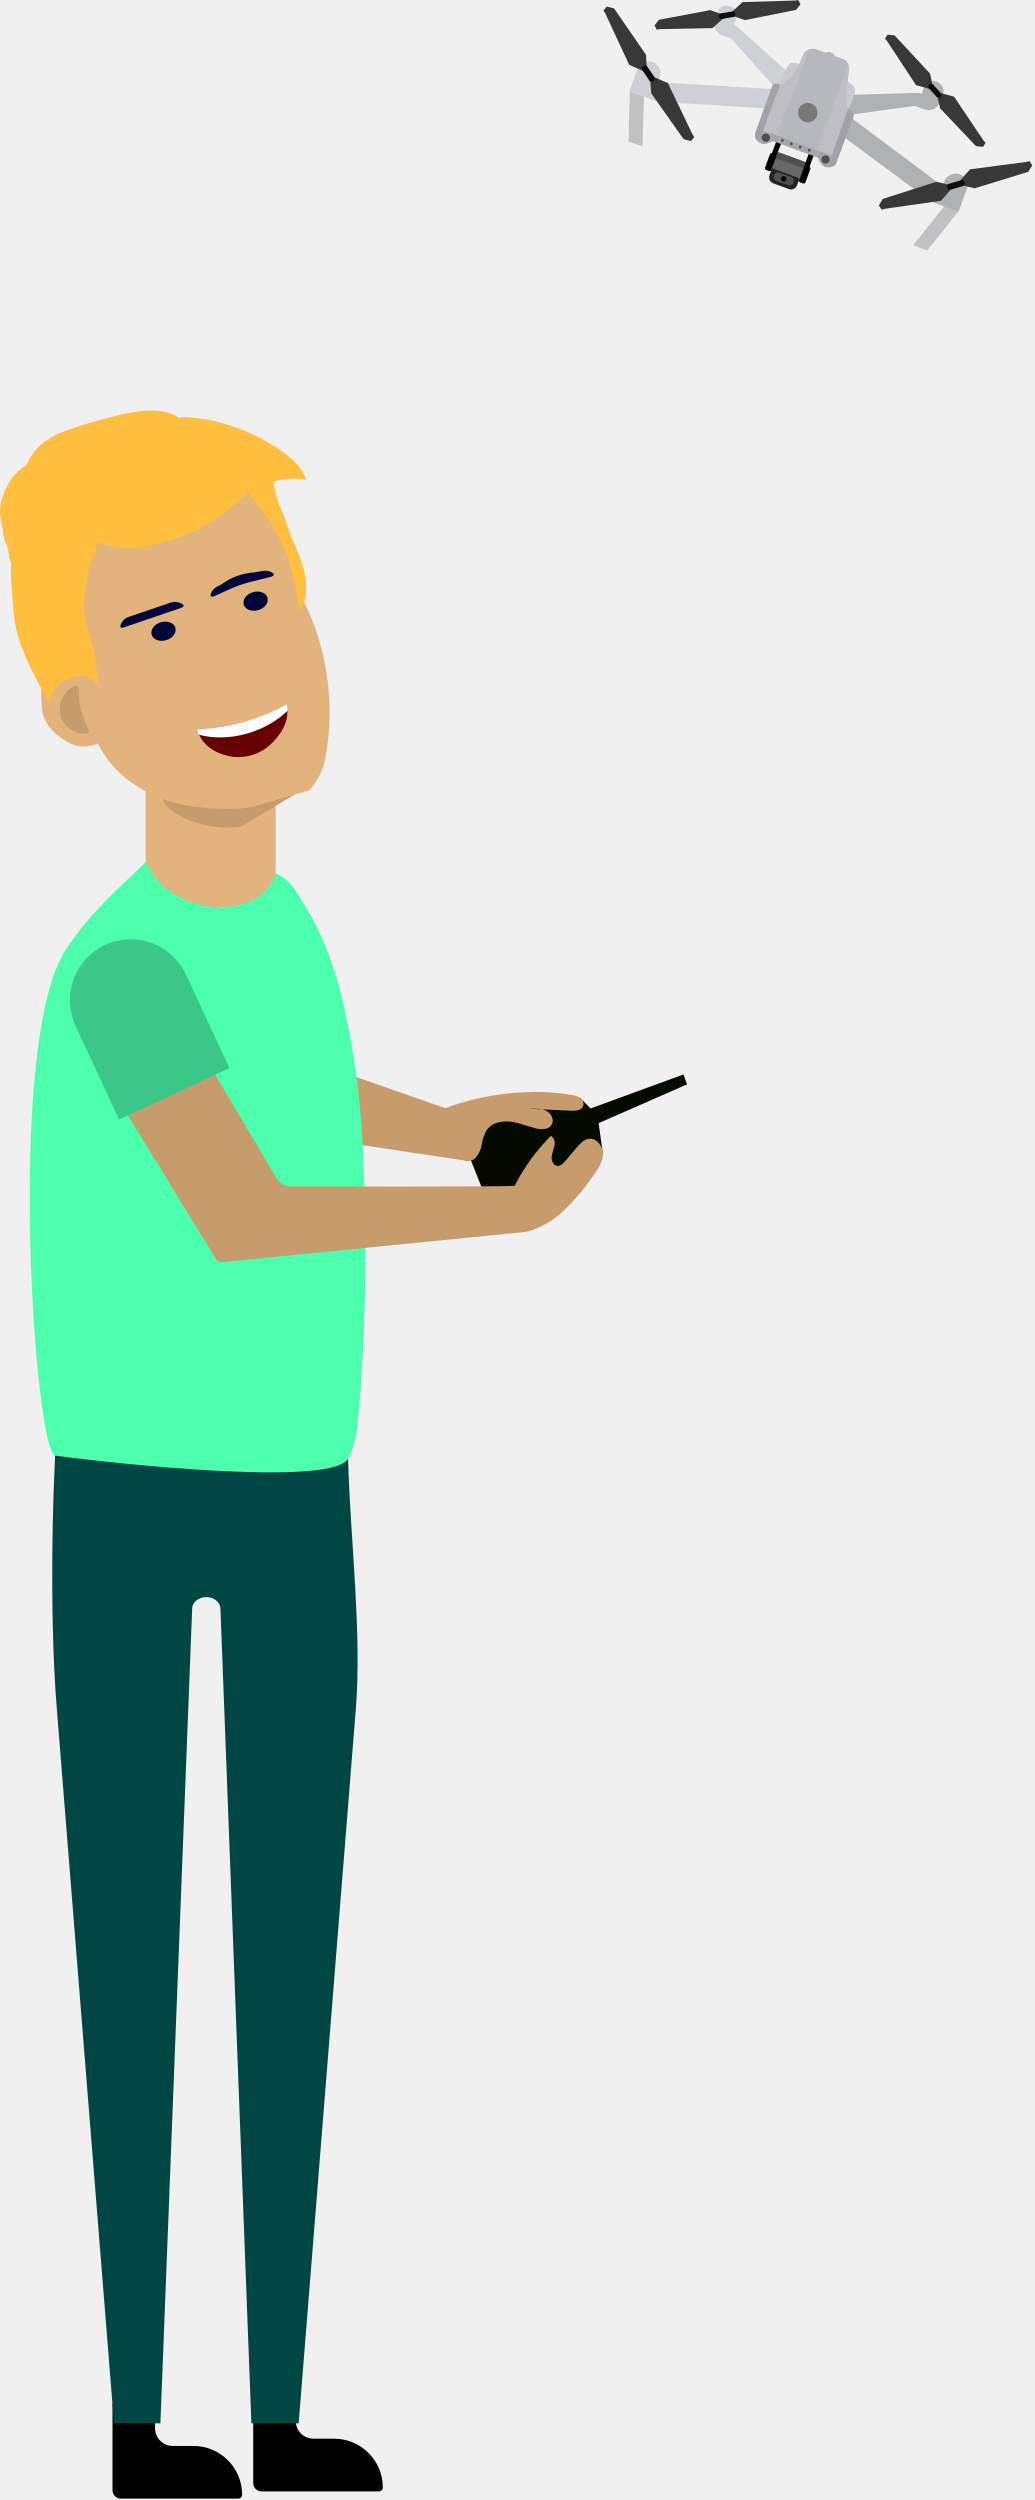
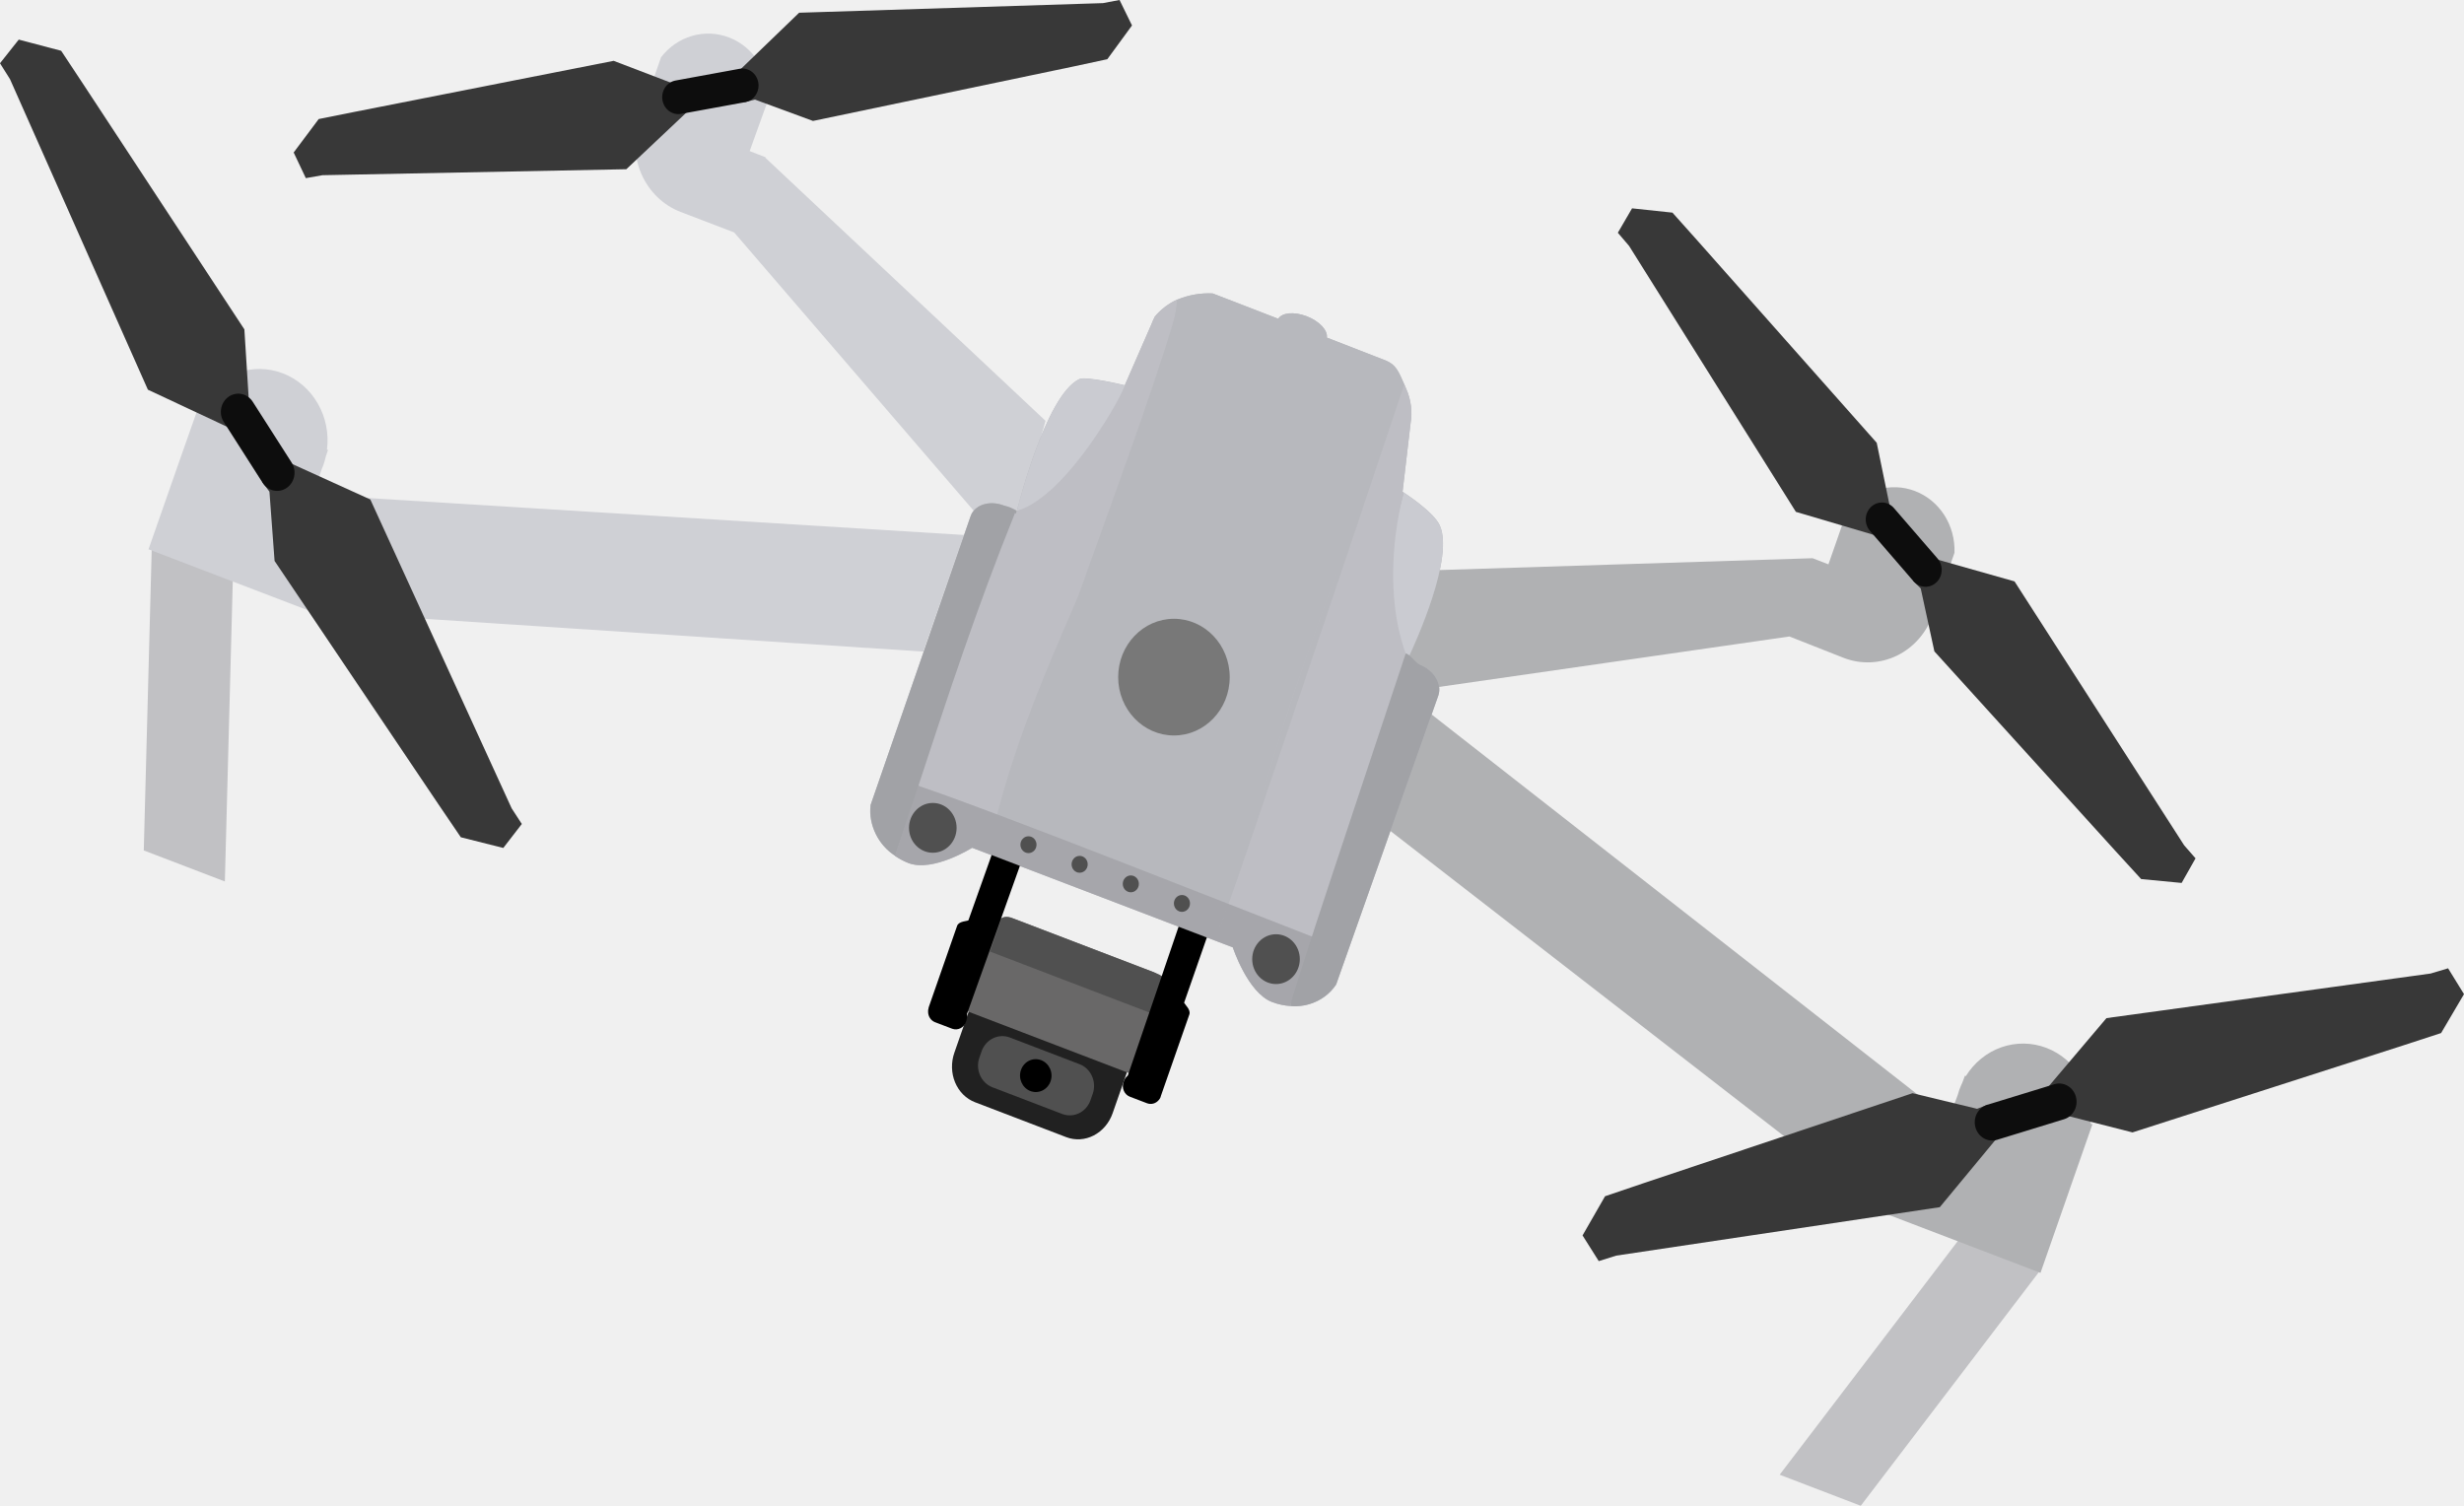
- <svg xmlns="http://www.w3.org/2000/svg" width="252" height="609" viewBox="0 0 252 609" fill="none">
-   <path d="M72.038 589.771V584.031C72.038 583.802 71.948 583.583 71.786 583.422C71.625 583.261 71.406 583.17 71.178 583.17H62.495C62.388 583.169 62.282 583.189 62.184 583.229C62.085 583.269 61.995 583.329 61.92 583.404C61.845 583.48 61.785 583.569 61.745 583.668C61.705 583.767 61.684 583.872 61.686 583.979V604.865C61.686 605.133 61.738 605.398 61.841 605.646C61.943 605.893 62.094 606.118 62.283 606.307C62.472 606.497 62.697 606.647 62.945 606.749C63.192 606.852 63.457 606.905 63.725 606.905H92.314C92.565 606.905 92.805 606.805 92.983 606.627C93.16 606.45 93.26 606.209 93.26 605.958C93.26 602.807 92.01 599.784 89.783 597.554C87.556 595.324 84.535 594.069 81.384 594.065H76.35C75.209 594.065 74.114 593.612 73.307 592.805C72.5 591.998 72.047 590.903 72.047 589.762" fill="black" />
-   <path d="M37.761 591.526V585.786C37.761 585.558 37.671 585.339 37.51 585.178C37.348 585.016 37.129 584.926 36.901 584.926H28.218C28.003 584.926 27.797 585.011 27.646 585.162C27.494 585.314 27.409 585.52 27.409 585.734V606.629C27.411 607.169 27.627 607.685 28.009 608.066C28.392 608.447 28.909 608.66 29.448 608.66H58.037C58.288 608.66 58.529 608.561 58.706 608.383C58.884 608.205 58.983 607.965 58.983 607.714C58.984 606.153 58.678 604.608 58.082 603.166C57.486 601.724 56.611 600.414 55.508 599.311C54.405 598.207 53.096 597.331 51.654 596.734C50.213 596.137 48.668 595.829 47.107 595.829H42.073C40.932 595.829 39.837 595.376 39.03 594.569C38.224 593.762 37.77 592.667 37.77 591.526" fill="black" />
-   <path d="M111.281 274.094L119.568 294.834L146.874 281.22L145.833 273.595L167.364 264.154L166.487 261.736L143.853 270.023L141.341 267.45L127.158 267.64L115.291 272.304L111.281 274.094Z" fill="#040A00" />
-   <path d="M84.68 352.019L84.844 357.028C85.412 375.1 88.14 398.094 86.694 416.149L72.753 590.33H61.238L53.7 391.838C53.639 390.289 52.107 389.05 50.257 389.05C48.407 389.05 46.815 390.289 46.815 391.838L39.07 590.33H27.77L13.82 416.003C12.392 398.051 12.504 375.091 13.313 357.114L13.545 351.95L84.68 352.019Z" fill="#004643" />
-   <path d="M141.341 267.45C140.698 267.054 139.974 266.807 139.224 266.727C129.482 265.006 117.787 266.418 108.467 269.946L84.973 261.736L84.749 278.431L112.907 282.657C113.323 282.861 113.792 282.93 114.25 282.855C114.821 282.778 115.355 282.528 115.781 282.14C116.631 281.188 117.179 280.005 117.356 278.741C117.539 277.486 117.972 276.28 118.63 275.195C119.878 273.474 122.244 272.984 124.336 273.233C126.427 273.483 128.406 274.335 130.446 274.851C131.823 275.195 133.561 275.247 134.335 274.06C135.11 272.872 134.335 271.245 133.079 270.617C132.773 270.456 132.45 270.332 132.115 270.247L129.026 270.109C130.057 270 131.098 270.046 132.115 270.247L139.172 270.574C140.282 270.626 141.685 270.497 142.063 269.455C142.174 269.088 142.163 268.695 142.033 268.334C141.903 267.973 141.66 267.663 141.341 267.45Z" fill="#C69C6D" />
-   <path d="M67.15 186.857H35.464V258.87H67.15V186.857Z" fill="#E3B37D" />
-   <path d="M58.648 201.392C49.44 202.657 40.576 197.907 39.715 194.981C38.855 192.055 46.324 193.527 55.575 190.816C64.827 188.105 72.314 189.792 73.166 192.718" fill="#C69C6D" />
-   <path d="M75.395 192.511C77.475 190.174 78.851 187.294 79.362 184.207C81.183 173.811 80.312 163.121 76.832 153.157C76.183 151.299 75.439 149.475 74.603 147.692C74.371 147.176 74.13 146.617 73.846 146.083C73.697 146.504 73.516 146.913 73.303 147.305C73.192 147.512 73.071 147.718 72.942 147.916V147.873C72.89 147.52 72.83 147.185 72.778 146.832C72.218 142.709 71.275 138.647 69.964 134.698C68.991 131.879 67.685 129.187 66.075 126.677C65.274 125.429 64.414 124.225 63.493 123.028C62.761 122.056 61.97 121.118 61.29 120.111C61.182 119.932 61.064 119.76 60.937 119.595L60.558 119.018L60.033 119.474C56.393 122.615 52.606 125.903 48.243 127.977C45.254 129.392 42.14 130.527 38.941 131.367C36.153 132.14 33.279 132.556 30.386 132.607C28.382 132.484 26.41 132.046 24.543 131.307C24.328 131.238 23.958 131.126 23.743 131.04C23.635 131.195 23.554 131.367 23.502 131.548C23.201 132.951 23.614 133.269 23.02 134.276C21.505 136.902 20.454 139.77 19.913 142.753C18.777 148.493 19.913 151.909 21.497 157.486C21.901 158.932 23.029 164.112 23.51 165.532C23.097 165.352 21.72 163.906 21.264 163.811C19.901 163.563 18.495 163.697 17.202 164.198C16.815 164.345 16.428 164.5 16.049 164.672C15.446 164.974 14.885 165.353 14.38 165.799C13.932 166.221 13.519 166.66 13.072 167.116C12.461 167.753 12.366 169.284 11.832 169.999C11.29 169.138 10.593 167.864 9.999 166.728C9.999 168.682 10.06 170.721 10.24 172.83C10.277 173.229 10.341 173.626 10.43 174.018C11.29 176.969 13.579 179.104 16.135 180.549C17.088 181.125 18.125 181.548 19.208 181.806C20.224 181.958 21.26 181.903 22.254 181.642C22.806 181.527 23.341 181.342 23.846 181.091C23.93 181.291 24.025 181.487 24.13 181.677C25.965 185.156 28.584 188.162 31.781 190.455C35.688 193.272 40.164 195.202 44.896 196.109C50.126 197.073 55.466 197.287 60.756 196.745" fill="#E3B37D" />
-   <path d="M73.321 148.278C73.922 147.173 74.319 145.969 74.491 144.724C74.733 142.096 74.377 139.448 73.45 136.978C72.383 133.743 70.748 130.593 69.749 127.306C69.271 125.835 68.697 124.397 68.028 123.003C67.377 121.158 66.902 119.257 66.608 117.323L67.288 117.159C69.665 116.509 72.161 116.424 74.577 116.91C73.768 114.053 71.436 111.944 69.087 110.24C64.366 106.827 59.047 104.329 53.407 102.874C50.784 102.127 48.078 101.713 45.352 101.643C45.083 101.622 44.812 101.622 44.543 101.643C44.211 101.655 43.88 101.692 43.553 101.755C43.279 101.56 42.991 101.385 42.693 101.23C40.223 99.939 37.211 99.844 34.448 100.137C32.583 100.365 30.733 100.701 28.906 101.144C26.651 101.66 24.405 102.246 22.185 102.908C19.819 103.614 17.461 104.354 15.154 105.275C13.169 106.012 11.337 107.109 9.75 108.511C8.576 109.618 7.606 110.923 6.884 112.366C6.772 112.59 6.669 112.813 6.574 113.046C6.503 113.176 6.399 113.286 6.273 113.364C6.01 113.52 5.757 113.693 5.516 113.881C4.75 114.483 4.042 115.154 3.399 115.886C2.167 117.39 1.24 119.121 0.671 120.98C-0.081 122.93 -0.204 125.067 0.318 127.09C0.8 129.018 0.645 131.015 1.626 132.719C1.871 133.467 2.061 134.232 2.194 135.008C2.134 136.583 2.728 136.195 2.667 137.762C2.547 140.825 3.055 145.507 3.261 148.536C3.491 151.648 4.166 154.712 5.266 157.632C6.413 160.585 7.753 163.46 9.277 166.238C9.939 167.494 11.075 169.723 11.858 170.963C12.392 170.248 12.486 168.725 13.106 168.071C13.528 167.632 13.967 167.21 14.405 166.763C14.912 166.314 15.476 165.934 16.084 165.636C16.454 165.472 16.841 165.309 17.228 165.171C18.521 164.671 19.925 164.534 21.29 164.775C21.746 164.87 23.665 166.711 24.07 166.918C23.596 165.481 23.321 159.904 22.925 158.45C21.368 152.89 19.75 149.164 20.894 143.433C21.48 140.464 21.488 137.813 23.046 135.231C23.648 134.225 23.226 133.915 23.536 132.512C23.584 132.327 23.666 132.152 23.777 131.996C23.992 132.09 24.354 132.202 24.569 132.271C26.442 132.999 28.416 133.434 30.421 133.562C33.314 133.517 36.19 133.098 38.975 132.314C42.175 131.481 45.29 130.348 48.278 128.932C52.632 126.867 56.419 123.579 60.076 120.438L60.584 119.982L60.98 120.541C61.092 120.722 61.204 120.894 61.324 121.066C62.004 122.082 62.796 123.02 63.527 123.992C64.388 125.171 65.248 126.385 66.109 127.633C67.711 130.15 69.016 132.844 69.999 135.662C71.301 139.611 72.245 143.669 72.822 147.787C72.822 148.131 72.916 148.484 72.976 148.837C73.106 148.639 73.226 148.424 73.338 148.218" fill="#FFBE3E" />
-   <path d="M42.718 152.916C43.071 154.121 42.065 155.498 40.472 155.954C38.88 156.41 37.288 155.825 36.935 154.612C36.583 153.398 37.59 152.03 39.19 151.582C40.791 151.135 42.366 151.712 42.718 152.916Z" fill="#000738" />
-   <path d="M65.154 145.593C65.507 146.797 64.5 148.174 62.908 148.63C61.316 149.087 59.724 148.493 59.371 147.288C59.018 146.083 60.025 144.706 61.625 144.25C63.226 143.794 64.801 144.388 65.154 145.593Z" fill="#000738" />
-   <path d="M44.233 148.037L30.094 152.864C29.629 153.019 29.233 152.864 29.311 152.512L29.466 152.004C29.65 151.57 29.931 151.183 30.287 150.875C30.644 150.566 31.066 150.343 31.522 150.222L41.35 146.866C41.796 146.683 42.277 146.6 42.759 146.622C43.24 146.644 43.711 146.772 44.139 146.995L44.595 147.297C44.887 147.486 44.689 147.882 44.233 148.037Z" fill="#000738" />
-   <path d="M66.186 140.472L61.445 141.643C59.526 142.107 57.656 142.753 55.859 143.57L52.064 145.292C51.6 145.446 51.204 145.292 51.281 144.939L51.436 144.422C51.616 144.028 51.872 143.672 52.189 143.377C52.507 143.082 52.88 142.852 53.286 142.701C53.668 142.521 54.031 142.305 54.371 142.056C56.309 140.711 58.544 139.855 60.885 139.56L61.686 139.465C61.901 139.465 62.124 139.405 62.34 139.362L63.828 139.113C64.595 138.905 65.411 139.001 66.109 139.379L66.565 139.681C66.858 139.879 66.66 140.274 66.204 140.429" fill="#000738" />
-   <path d="M19.724 172.89C20.178 174.574 20.798 176.208 21.574 177.77C21.622 177.87 21.645 177.98 21.64 178.091C21.636 178.202 21.604 178.311 21.548 178.407C21.492 178.502 21.413 178.583 21.319 178.642C21.224 178.7 21.117 178.735 21.006 178.742C19.577 178.823 18.165 178.398 17.018 177.541C15.871 176.684 15.063 175.451 14.736 174.057C14.409 172.663 14.585 171.199 15.231 169.921C15.877 168.644 16.953 167.635 18.27 167.073C18.373 167.029 18.487 167.013 18.599 167.024C18.711 167.036 18.818 167.076 18.911 167.141C19.004 167.205 19.079 167.292 19.129 167.392C19.179 167.493 19.203 167.605 19.199 167.718C19.151 169.455 19.328 171.19 19.724 172.882" fill="#C69C6D" />
-   <path d="M35.472 210.007C30.903 214.705 22.323 221.573 15.903 231.521C1.402 253.896 8.399 353.25 13.424 354.584C14.285 354.816 79.543 363.077 84.749 355.444C85.739 354.007 86.78 349.885 86.952 348.336C90.171 318.104 89.181 279.67 86.952 263.087C83.51 237.907 79.112 227.735 71.858 216.728C70.743 214.974 69.123 213.6 67.21 212.786C67.21 212.786 67.116 212.7 67.107 212.735C63.975 224.585 41.083 223.595 35.567 209.955C35.558 209.955 35.507 209.998 35.472 210.007Z" fill="#4BFFAD" />
-   <path d="M143.406 277.416C142.21 277.588 141.315 278.569 140.532 279.498C139.594 280.6 138.656 281.693 137.726 282.794C137.193 283.414 136.53 284.094 135.721 284.008C134.912 283.922 134.284 282.803 134.353 281.865C134.537 280.946 134.773 280.038 135.058 279.146C135.191 278.697 135.18 278.218 135.026 277.776C134.871 277.334 134.581 276.952 134.198 276.684C130.647 280.249 127.674 284.346 125.386 288.827C125.515 289.18 70.834 289.016 70.834 289.016C70.126 289.005 69.434 288.812 68.822 288.456C68.21 288.101 67.7 287.594 67.34 286.985L50.257 258.147L30.042 269.86L52.607 306.718C52.756 306.966 52.973 307.166 53.232 307.296C53.491 307.425 53.782 307.479 54.069 307.45L127.391 300.161C127.391 300.204 128.922 299.903 128.922 299.903C131.826 298.989 134.5 297.463 136.762 295.428C139.651 292.742 142.232 289.743 144.456 286.486C145.618 284.903 146.805 283.182 146.874 281.22C146.943 279.257 145.342 277.123 143.406 277.416Z" fill="#C69C6D" />
-   <path d="M25.595 230.197C29.16 228.539 33.239 228.365 36.933 229.714C40.627 231.063 43.634 233.824 45.292 237.39L55.899 260.199L29.009 272.704L18.402 249.895C16.744 246.329 16.57 242.25 17.919 238.556C19.268 234.862 22.029 231.855 25.595 230.197Z" fill="#3AC787" />
-   <path d="M129.052 270.075L132.141 270.213C131.124 270.012 130.082 269.966 129.052 270.075Z" fill="#C69C6D" />
-   <path d="M69.956 174.321C70.032 173.393 70.014 172.46 69.901 171.535C63.203 175.311 55.693 177.419 48.008 177.681C48.194 178.315 48.439 178.931 48.738 179.52C56.029 181.467 64.591 179.55 69.956 174.321Z" fill="white" />
-   <path d="M48.483 178.984C49.976 182.075 52.818 183.553 55.805 184.199C57.769 184.589 59.8 184.463 61.7 183.833C63.6 183.204 65.305 182.092 66.647 180.607C68.706 178.33 70.016 176.226 70.063 173.13C64.667 178.381 55.748 180.935 48.483 178.984Z" fill="#670002" />
-   <path d="M188.127 40.823L194.837 43.276L194.171 45.097C194.027 45.492 193.739 45.816 193.37 45.998C193.002 46.18 192.583 46.204 192.207 46.067L188.337 44.652C187.96 44.514 187.656 44.226 187.492 43.849C187.328 43.473 187.317 43.039 187.461 42.645L188.127 40.823Z" fill="#212121" />
-   <path d="M192.769 43.11L189.816 42.031C189.33 41.853 188.793 42.103 188.615 42.589L188.521 42.846C188.343 43.332 188.593 43.87 189.079 44.048L192.032 45.127C192.518 45.305 193.055 45.055 193.233 44.569L193.327 44.312C193.505 43.826 193.255 43.288 192.769 43.11Z" fill="#505050" />
-   <path d="M191.54 43.802C191.666 43.457 191.487 43.075 191.141 42.948C190.795 42.822 190.412 42.999 190.286 43.344C190.16 43.689 190.338 44.071 190.685 44.198C191.031 44.324 191.414 44.147 191.54 43.802Z" fill="black" />
-   <path d="M189.87 37.172L195.901 39.377C196.025 39.422 196.126 39.515 196.182 39.635C196.238 39.755 196.244 39.892 196.198 40.016L194.926 43.495L187.95 40.944L189.218 37.475C189.24 37.411 189.274 37.353 189.319 37.303C189.364 37.253 189.419 37.213 189.479 37.184C189.54 37.156 189.606 37.141 189.673 37.138C189.74 37.136 189.807 37.148 189.87 37.172Z" fill="#696868" />
-   <path d="M189.996 37.225L196.028 39.43C196.152 39.475 196.264 39.538 196.34 39.603C196.415 39.668 196.448 39.732 196.431 39.779L195.949 41.098L188.972 38.548L189.453 37.232C189.46 37.208 189.481 37.188 189.512 37.174C189.544 37.161 189.586 37.154 189.637 37.153C189.688 37.152 189.746 37.158 189.808 37.171C189.869 37.183 189.934 37.202 189.996 37.225V37.225Z" fill="#505050" />
-   <path d="M222.451 59.742L225.888 61L233.503 51.454L230.066 50.196L222.451 59.742Z" fill="#C1C1C4" />
-   <path d="M156.533 35.709L153.096 34.451L153.432 22.245L156.869 23.503L156.533 35.709Z" fill="#C1C1C4" />
-   <path d="M189.783 22.36L191.325 17.046L179.456 6.397V6.37L178.783 6.121L179.588 3.986C179.6 3.45 179.445 2.924 179.143 2.481C178.841 2.038 178.408 1.701 177.905 1.517C177.401 1.333 176.853 1.311 176.337 1.455C175.82 1.599 175.362 1.901 175.027 2.319V2.319L174.244 4.462L174.107 4.815C173.839 5.546 173.872 6.354 174.199 7.061C174.526 7.768 175.12 8.316 175.851 8.584L178.125 9.416L189.783 22.36Z" fill="#CFD0D5" />
-   <path d="M229.861 22.387C229.882 21.848 229.732 21.315 229.431 20.867C229.13 20.419 228.695 20.078 228.188 19.892C227.681 19.707 227.128 19.687 226.609 19.836C226.09 19.985 225.632 20.295 225.3 20.72V20.72L224.518 22.863L223.846 22.614L207.903 23.097L205.661 28.151L222.864 25.785L225.173 26.654C225.904 26.922 226.712 26.889 227.418 26.562C228.125 26.235 228.673 25.641 228.942 24.91V24.91L229.074 24.549L229.856 22.407L229.861 22.387Z" fill="#B0B1B3" />
-   <path d="M187.873 21.672L161.069 20.085L160.354 19.836L160.631 19.026C160.661 18.964 160.688 18.897 160.713 18.83C160.751 18.724 160.782 18.617 160.808 18.508L160.905 18.229L160.862 18.214C160.948 17.563 160.81 16.901 160.469 16.339C160.128 15.777 159.606 15.348 158.989 15.123C158.372 14.897 157.696 14.889 157.073 15.099C156.451 15.309 155.918 15.725 155.564 16.279L155.499 16.254L154.603 18.683L154.453 19.094L153.297 22.252L160.175 24.766L186.144 26.397L187.873 21.672Z" fill="#CFD0D5" />
-   <path d="M235.636 45.529C235.718 44.879 235.577 44.221 235.237 43.662C234.896 43.103 234.376 42.677 233.762 42.452C233.147 42.227 232.474 42.217 231.854 42.425C231.233 42.632 230.701 43.044 230.345 43.593L230.305 43.578L230.198 43.852C230.147 43.953 230.102 44.056 230.063 44.161C230.038 44.228 230.018 44.295 229.998 44.363L229.69 45.16L229.112 44.948L207.604 28.876L205.875 33.609L226.668 49.013L226.645 49.058L233.508 51.564L234.664 48.406L234.814 47.995L235.71 45.543L235.636 45.529Z" fill="#B0B1B3" />
-   <path d="M207.188 26.923C207.004 26.856 206.808 26.826 206.613 26.836C206.613 26.836 208.722 22.75 208.042 21.288C207.778 20.718 206.463 19.921 206.463 19.921L206.802 17.156C206.888 16.674 206.821 16.177 206.61 15.736L206.565 15.634C206.549 15.63 206.533 15.625 206.518 15.619C204.525 21.318 202.062 26.744 200.42 32.558C199.941 34.357 199.33 36.118 198.592 37.826C199.33 36.118 199.941 34.357 200.42 32.558C202.062 26.734 204.533 21.308 206.518 15.619C206.533 15.625 206.549 15.63 206.565 15.634C206.286 15.008 206.174 14.772 205.756 14.602L203.252 13.676C203.3 13.382 202.936 13.008 202.398 12.811C201.86 12.614 201.349 12.664 201.192 12.914L198.415 11.887C197.904 11.863 197.395 11.948 196.92 12.136H196.9C196.893 12.465 196.835 12.791 196.728 13.103C194.444 20.152 191.27 26.975 189.504 34.212C191.275 26.975 194.449 20.152 196.728 13.103C196.835 12.791 196.893 12.465 196.9 12.136C196.541 12.294 196.221 12.527 195.961 12.821C195.902 12.933 195.849 13.048 195.802 13.165L194.686 15.606C194.686 15.606 193.044 15.225 192.755 15.357C191.29 16.037 190.082 20.805 190.082 20.805C189.932 20.657 189.751 20.545 189.552 20.476C188.946 20.255 188.306 20.454 188.147 20.92L183.912 32.605C183.787 33.397 184.233 34.229 185.028 34.717C186.682 30.555 190.135 21.311 190.12 20.817C190.135 21.316 186.682 30.555 185.028 34.717C185.186 34.816 185.352 34.9 185.526 34.967C186.565 35.345 188.221 34.346 188.221 34.346L199.267 38.379C199.267 38.379 199.892 40.213 200.928 40.591C202.004 40.985 203.135 40.666 203.648 39.884L207.98 28.176C208.147 27.703 207.793 27.152 207.188 26.923Z" fill="#B7B8BD" />
-   <path d="M190.112 20.696C189.939 20.591 189.75 20.516 189.552 20.476C188.946 20.255 188.306 20.454 188.147 20.92L183.912 32.605C183.87 33.013 183.947 33.425 184.132 33.791C184.317 34.158 184.602 34.464 184.956 34.673C186.58 30.039 188.51 25.558 190.112 20.696Z" fill="#A1A2A6" />
-   <path d="M194.701 15.574L194.683 15.614C194.683 15.614 193.042 15.232 192.753 15.364C191.427 15.98 190.311 19.95 190.112 20.693C192.474 20.352 194.728 15.753 194.701 15.574Z" fill="#CACBD1" />
-   <path d="M208.042 21.288C207.808 20.79 206.747 20.098 206.511 19.951C205.95 22.033 205.265 24.826 206.685 26.696C207.046 25.964 208.645 22.589 208.042 21.288Z" fill="#CACBD1" />
-   <path d="M196.726 13.11C196.832 12.799 196.89 12.473 196.898 12.144C196.539 12.301 196.218 12.535 195.959 12.829C195.899 12.941 195.846 13.055 195.799 13.173L194.701 15.574C194.728 15.753 192.297 20.088 190.112 20.695C190.092 20.773 190.08 20.815 190.08 20.815C190.066 20.8 190.051 20.787 190.035 20.775C188.413 24.614 187.188 28.198 185.935 31.835C187.225 32.251 188.493 32.722 189.753 33.213C191.562 26.348 194.549 19.834 196.726 13.11Z" fill="#BEBEC4" />
-   <path d="M200.42 32.568C202.062 26.744 204.533 21.318 206.518 15.629C206.533 15.635 206.549 15.64 206.565 15.644C206.286 15.018 206.174 14.782 205.756 14.612L203.252 13.676C203.3 13.382 202.936 13.008 202.398 12.811C201.86 12.614 201.349 12.664 201.192 12.914L198.415 11.887C197.904 11.863 197.395 11.948 196.92 12.136H196.9C196.893 12.465 196.835 12.791 196.728 13.103C195.381 20.152 191.054 26.218 189.255 33.083C191.647 34.012 194.521 35.133 196.95 35.958C197.662 36.19 198.371 36.429 199.075 36.673C199.609 35.334 200.059 33.963 200.42 32.568V32.568Z" fill="#B7B8BD" />
-   <path d="M206.695 26.835H206.613C206.613 26.835 206.64 26.786 206.685 26.696C205.821 24.661 205.95 22.033 206.511 19.95L206.463 19.92L206.802 17.155C206.888 16.674 206.821 16.177 206.61 15.736L206.565 15.633C206.549 15.63 206.533 15.625 206.518 15.618C204.525 21.318 199.6 35.315 199.062 36.68C200.452 37.158 201.835 37.659 203.217 38.175C204.919 34.438 205.165 30.542 206.695 26.835Z" fill="#BEBEC4" />
-   <path d="M203.217 38.165C202.572 37.916 201.025 37.348 199.087 36.62C198.925 37.034 198.759 37.44 198.589 37.836C198.756 37.44 198.923 37.034 199.087 36.62C196.285 35.569 192.665 34.217 189.766 33.17C189.674 33.519 189.584 33.868 189.497 34.219C189.584 33.868 189.674 33.519 189.766 33.17C188.197 32.602 186.839 32.127 185.935 31.835C185.603 32.777 185.27 33.723 184.938 34.672C185.118 34.79 185.31 34.887 185.511 34.961C186.55 35.34 188.207 34.341 188.207 34.341L199.267 38.379C199.267 38.379 199.892 40.212 200.928 40.591C201.18 40.683 201.443 40.738 201.71 40.753C201.643 40.639 201.982 40.464 202.027 40.344C202.477 39.649 202.875 38.92 203.217 38.165V38.165Z" fill="#A6A6AB" />
-   <path d="M207.188 26.923C207.021 26.863 206.755 26.475 206.595 26.475C204.759 31.776 201.64 40.639 201.708 40.753C202.079 40.79 202.453 40.73 202.793 40.577C203.133 40.424 203.427 40.185 203.646 39.884L207.978 28.176C208.147 27.703 207.793 27.152 207.188 26.923Z" fill="#A1A2A6" />
-   <path d="M187.997 41.221C188.006 41.173 188.006 41.123 187.997 41.075L190.239 35.076L189.041 34.638L188.057 37.281C188.03 37.318 187.648 37.311 187.579 37.505L186.388 40.766L186.368 40.82V40.838C186.35 40.886 186.344 40.937 186.348 40.987C186.348 41.079 186.376 41.168 186.428 41.243C186.48 41.319 186.554 41.376 186.64 41.408L187.369 41.675C187.484 41.715 187.609 41.708 187.718 41.656C187.828 41.603 187.912 41.51 187.952 41.396L187.972 41.341C187.985 41.302 187.994 41.262 187.997 41.221V41.221Z" fill="black" />
-   <path d="M194.713 43.675C194.744 43.637 194.778 43.602 194.815 43.57L196.967 37.54L198.166 37.978L197.202 40.621C197.251 40.716 197.493 40.907 197.423 41.099L196.23 44.36L196.21 44.415V44.432C196.192 44.481 196.164 44.525 196.128 44.562C196.068 44.632 195.988 44.682 195.899 44.705C195.81 44.729 195.716 44.725 195.63 44.694L194.9 44.427C194.787 44.385 194.696 44.299 194.646 44.19C194.596 44.08 194.591 43.955 194.633 43.842L194.653 43.787C194.667 43.747 194.688 43.709 194.713 43.675V43.675Z" fill="black" />
-   <path d="M186.547 34.546C187.105 34.546 187.556 34.094 187.556 33.537C187.556 32.98 187.105 32.528 186.547 32.528C185.99 32.528 185.539 32.98 185.539 33.537C185.539 34.094 185.99 34.546 186.547 34.546Z" fill="#505050" />
-   <path d="M201.097 39.864C201.655 39.864 202.106 39.412 202.106 38.855C202.106 38.298 201.655 37.846 201.097 37.846C200.54 37.846 200.089 38.298 200.089 38.855C200.089 39.412 200.54 39.864 201.097 39.864Z" fill="#505050" />
-   <path d="M190.603 34.56C190.791 34.56 190.944 34.407 190.944 34.219C190.944 34.031 190.791 33.878 190.603 33.878C190.414 33.878 190.261 34.031 190.261 34.219C190.261 34.407 190.414 34.56 190.603 34.56Z" fill="#505050" />
-   <path d="M192.772 35.355C192.961 35.355 193.114 35.202 193.114 35.014C193.114 34.825 192.961 34.672 192.772 34.672C192.584 34.672 192.431 34.825 192.431 35.014C192.431 35.202 192.584 35.355 192.772 35.355Z" fill="#505050" />
-   <path d="M194.942 36.147C195.131 36.147 195.283 35.994 195.283 35.806C195.283 35.617 195.131 35.464 194.942 35.464C194.754 35.464 194.601 35.617 194.601 35.806C194.601 35.994 194.754 36.147 194.942 36.147Z" fill="#505050" />
-   <path d="M197.109 36.939C197.298 36.939 197.451 36.787 197.451 36.598C197.451 36.41 197.298 36.257 197.109 36.257C196.921 36.257 196.768 36.41 196.768 36.598C196.768 36.787 196.921 36.939 197.109 36.939Z" fill="#505050" />
-   <path d="M196.771 29.795C198.076 29.795 199.135 28.737 199.135 27.431C199.135 26.125 198.076 25.067 196.771 25.067C195.465 25.067 194.407 26.125 194.407 27.431C194.407 28.737 195.465 29.795 196.771 29.795Z" fill="#787878" />
-   <path d="M175.911 3.258L175.47 3.36L173.016 2.464L162.033 4.531L160.511 4.823L159.45 6.178L159.966 7.216L160.671 7.097L173.554 6.855L176.123 4.541L176.479 4.342L175.911 3.258Z" fill="#383838" />
-   <path d="M178.566 4.14L179.005 4.033L181.468 4.9L192.429 2.71L193.946 2.399L194.992 1.031L194.464 0L193.761 0.127L180.88 0.516L178.34 2.857L177.986 3.061L178.566 4.14Z" fill="#383838" />
-   <path d="M178.356 2.787L175.642 3.261C175.269 3.326 175.02 3.681 175.085 4.054L175.085 4.056C175.151 4.429 175.506 4.678 175.878 4.613L178.592 4.139C178.965 4.073 179.214 3.718 179.149 3.346L179.149 3.343C179.083 2.971 178.728 2.721 178.356 2.787Z" fill="#0D0D0D" />
-   <path d="M227.438 20.81L227.116 20.494L226.566 17.938L218.963 9.745L217.904 8.614L216.193 8.44L215.59 9.429L216.066 9.962L223.138 20.735L226.464 21.674L226.822 21.869L227.438 20.81Z" fill="#383838" />
-   <path d="M228.105 23.527L228.432 23.839L229.009 26.387L236.704 34.493L237.775 35.611L239.492 35.768L240.082 34.772L239.599 34.244L232.407 23.552L229.069 22.651L228.708 22.461L228.105 23.527Z" fill="#383838" />
-   <path d="M229.143 22.625L227.295 20.581C227.041 20.301 226.608 20.279 226.327 20.533L226.325 20.535C226.045 20.788 226.023 21.222 226.277 21.502L228.125 23.546C228.379 23.826 228.812 23.848 229.093 23.594L229.094 23.592C229.375 23.338 229.397 22.905 229.143 22.625Z" fill="#0D0D0D" />
-   <path d="M157.838 16.535L157.544 16.149L157.36 13.342L150.542 3.428L149.593 2.058L147.795 1.604L147 2.563L147.423 3.206L153.27 15.786L156.665 17.305L157.019 17.569L157.838 16.535Z" fill="#383838" />
-   <path d="M158.125 19.535L158.424 19.918L158.641 22.723L165.571 32.558L166.537 33.918L168.338 34.351L169.123 33.38L168.692 32.745L162.701 20.235L159.288 18.753L158.934 18.493L158.125 19.535Z" fill="#383838" />
-   <path d="M159.362 18.736L157.717 16.276C157.489 15.937 157.03 15.845 156.691 16.072C156.352 16.299 156.262 16.758 156.489 17.098L158.134 19.557C158.361 19.897 158.82 19.988 159.16 19.762C159.499 19.535 159.589 19.076 159.362 18.736Z" fill="#0D0D0D" />
-   <path d="M234.221 45.374L234.679 45.21L237.409 45.875L248.903 42.345L250.492 41.849L251.463 40.273L250.788 39.226L250.049 39.438L236.306 41.244L233.839 44.026L233.483 44.283L234.221 45.374Z" fill="#383838" />
-   <path d="M231.276 44.749L230.82 44.918L228.083 44.285L216.631 47.947L215.047 48.46L214.093 50.047L214.781 51.088L215.518 50.867L229.239 48.904L231.675 46.091L232.026 45.832L231.276 44.749Z" fill="#383838" />
-   <path d="M231.667 46.173L234.509 45.34C234.9 45.226 235.124 44.816 235.009 44.425L235.008 44.423C234.894 44.032 234.484 43.808 234.093 43.923L231.251 44.756C230.86 44.871 230.636 45.28 230.751 45.671L230.752 45.673C230.866 46.064 231.276 46.288 231.667 46.173Z" fill="#0D0D0D" />
+ <svg xmlns="http://www.w3.org/2000/svg" width="108" height="66" viewBox="0 0 108 66" fill="none">
+   <path d="M42.519 44.169L49.456 46.823L48.768 48.794C48.619 49.221 48.321 49.572 47.94 49.768C47.559 49.965 47.127 49.992 46.737 49.843L42.736 48.312C42.347 48.163 42.033 47.851 41.863 47.443C41.693 47.036 41.682 46.567 41.831 46.14L42.519 44.169Z" fill="#212121" />
+   <path d="M47.318 46.644L44.266 45.476C43.764 45.284 43.208 45.555 43.024 46.08L42.927 46.359C42.743 46.884 43.001 47.466 43.504 47.658L46.556 48.826C47.058 49.018 47.614 48.748 47.798 48.222L47.895 47.944C48.079 47.418 47.821 46.836 47.318 46.644Z" fill="#505050" />
+   <path d="M46.048 47.393C46.178 47.019 45.994 46.606 45.636 46.469C45.278 46.332 44.882 46.523 44.751 46.897C44.621 47.27 44.805 47.684 45.163 47.821C45.521 47.958 45.917 47.766 46.048 47.393Z" fill="black" />
+   <path d="M44.321 40.219L50.557 42.605C50.685 42.654 50.789 42.754 50.847 42.884C50.905 43.013 50.911 43.162 50.864 43.296L49.549 47.06L42.336 44.301L43.647 40.547C43.67 40.478 43.705 40.415 43.752 40.361C43.798 40.307 43.855 40.263 43.917 40.233C43.98 40.202 44.049 40.185 44.118 40.183C44.187 40.18 44.257 40.193 44.321 40.219Z" fill="#696868" />
+   <path d="M44.452 40.277L50.688 42.662C50.816 42.711 50.932 42.779 51.01 42.849C51.088 42.92 51.122 42.989 51.104 43.039L50.606 44.467L43.393 41.708L43.89 40.284C43.898 40.258 43.919 40.236 43.951 40.222C43.984 40.207 44.028 40.199 44.081 40.198C44.133 40.198 44.193 40.204 44.257 40.218C44.321 40.231 44.387 40.251 44.452 40.277V40.277Z" fill="#505050" />
+   <path d="M78.005 64.639L81.559 66L89.432 55.672L85.878 54.311L78.005 64.639Z" fill="#C1C1C4" />
+   <path d="M9.856 38.636L6.302 37.275L6.65 24.069L10.204 25.43L9.856 38.636Z" fill="#C1C1C4" />
+   <path d="M44.232 24.192L45.826 18.444L33.554 6.921V6.892L32.859 6.622L33.691 4.313C33.704 3.733 33.543 3.163 33.231 2.684C32.919 2.205 32.471 1.84 31.951 1.641C31.43 1.442 30.864 1.419 30.33 1.575C29.796 1.73 29.322 2.057 28.975 2.509V2.509L28.167 4.827L28.025 5.21C27.748 6.001 27.782 6.875 28.12 7.64C28.458 8.404 29.072 8.997 29.828 9.288L32.179 10.188L44.232 24.192Z" fill="#CFD0D5" />
+   <path d="M85.667 24.222C85.688 23.638 85.532 23.062 85.222 22.577C84.911 22.092 84.461 21.723 83.936 21.523C83.412 21.322 82.841 21.301 82.304 21.462C81.768 21.623 81.294 21.958 80.951 22.419V22.419L80.142 24.736L79.447 24.467L62.965 24.99L60.647 30.458L78.433 27.898L80.82 28.839C81.576 29.128 82.41 29.092 83.141 28.739C83.871 28.385 84.438 27.742 84.716 26.952V26.952L84.853 26.561L85.662 24.243L85.667 24.222Z" fill="#B0B1B3" />
+   <path d="M42.256 23.448L14.546 21.732L13.806 21.462L14.092 20.586C14.123 20.519 14.152 20.446 14.177 20.373C14.216 20.259 14.249 20.143 14.275 20.026L14.376 19.724L14.332 19.707C14.421 19.003 14.277 18.287 13.925 17.679C13.573 17.071 13.033 16.606 12.395 16.362C11.757 16.118 11.058 16.109 10.415 16.337C9.771 16.564 9.22 17.015 8.854 17.613L8.787 17.586L7.86 20.214L7.705 20.659L6.51 24.076L13.621 26.796L40.469 28.561L42.256 23.448Z" fill="#CFD0D5" />
+   <path d="M91.636 49.26C91.721 48.558 91.576 47.846 91.224 47.241C90.872 46.636 90.334 46.175 89.699 45.931C89.063 45.688 88.368 45.678 87.726 45.902C87.084 46.127 86.534 46.572 86.166 47.166L86.125 47.15L86.014 47.447C85.962 47.555 85.916 47.667 85.875 47.781C85.849 47.853 85.829 47.926 85.808 47.999L85.489 48.861L84.891 48.632L62.656 31.243L60.868 36.364L82.365 53.031L82.342 53.08L89.437 55.791L90.632 52.373L90.786 51.929L91.713 49.277L91.636 49.26Z" fill="#B0B1B3" />
+   <path d="M62.226 29.13C62.035 29.057 61.833 29.025 61.631 29.036C61.631 29.036 63.812 24.615 63.109 23.033C62.836 22.416 61.476 21.554 61.476 21.554L61.826 18.562C61.915 18.041 61.846 17.504 61.628 17.026L61.582 16.915C61.565 16.911 61.549 16.906 61.533 16.899C59.473 23.066 56.926 28.936 55.228 35.227C54.734 37.173 54.102 39.078 53.338 40.927C54.102 39.078 54.734 37.173 55.228 35.227C56.926 28.925 59.48 23.055 61.533 16.899C61.549 16.906 61.565 16.911 61.582 16.915C61.293 16.239 61.178 15.983 60.745 15.799L58.157 14.797C58.206 14.479 57.83 14.075 57.273 13.861C56.717 13.649 56.189 13.703 56.027 13.972L53.155 12.862C52.628 12.835 52.101 12.927 51.61 13.131H51.589C51.582 13.487 51.522 13.84 51.412 14.177C49.05 21.804 45.769 29.186 43.943 37.016C45.774 29.186 49.055 21.804 51.412 14.177C51.522 13.84 51.582 13.487 51.589 13.131C51.218 13.302 50.887 13.554 50.618 13.872C50.557 13.993 50.502 14.117 50.454 14.244L49.3 16.886C49.3 16.886 47.603 16.473 47.304 16.616C45.79 17.352 44.541 22.511 44.541 22.511C44.386 22.351 44.198 22.229 43.992 22.155C43.366 21.915 42.705 22.13 42.54 22.634L38.161 35.278C38.033 36.135 38.494 37.035 39.315 37.563C41.025 33.059 44.595 23.058 44.579 22.524C44.595 23.063 41.025 33.059 39.315 37.563C39.478 37.67 39.651 37.76 39.83 37.833C40.904 38.242 42.617 37.162 42.617 37.162L54.036 41.525C54.036 41.525 54.682 43.509 55.754 43.919C56.866 44.344 58.035 43.999 58.566 43.153L63.045 30.486C63.217 29.974 62.851 29.378 62.226 29.13Z" fill="#B7B8BD" />
+   <path d="M44.572 22.392C44.393 22.279 44.197 22.198 43.992 22.155C43.366 21.915 42.705 22.131 42.54 22.635L38.162 35.278C38.119 35.72 38.197 36.165 38.389 36.562C38.58 36.958 38.876 37.289 39.241 37.515C40.92 32.502 42.916 27.653 44.572 22.392Z" fill="#A1A2A6" />
+   <path d="M49.315 16.85L49.297 16.893C49.297 16.893 47.6 16.481 47.301 16.624C45.931 17.29 44.778 21.586 44.572 22.389C47.013 22.02 49.344 17.044 49.315 16.85Z" fill="#CACBD1" />
+   <path d="M63.109 23.034C62.867 22.494 61.77 21.745 61.525 21.586C60.946 23.839 60.237 26.861 61.705 28.885C62.079 28.092 63.732 24.44 63.109 23.034Z" fill="#CACBD1" />
+   <path d="M51.409 14.185C51.519 13.848 51.579 13.495 51.587 13.139C51.216 13.309 50.884 13.562 50.616 13.88C50.555 14.001 50.5 14.125 50.451 14.252L49.316 16.851C49.344 17.044 46.83 21.734 44.572 22.392C44.551 22.475 44.538 22.521 44.538 22.521C44.524 22.505 44.508 22.491 44.492 22.478C42.815 26.631 41.548 30.51 40.253 34.445C41.587 34.895 42.898 35.404 44.201 35.935C46.071 28.507 49.158 21.459 51.409 14.185Z" fill="#BEBEC4" />
+   <path d="M55.228 35.237C56.926 28.936 59.48 23.066 61.533 16.91C61.549 16.917 61.565 16.922 61.582 16.926C61.294 16.25 61.178 15.993 60.745 15.81L58.157 14.797C58.206 14.479 57.83 14.075 57.273 13.861C56.717 13.649 56.189 13.703 56.027 13.972L53.155 12.862C52.628 12.835 52.101 12.927 51.61 13.131H51.59C51.582 13.487 51.522 13.84 51.412 14.177C50.019 21.804 45.545 28.367 43.686 35.795C46.158 36.8 49.13 38.013 51.641 38.905C52.378 39.157 53.11 39.415 53.838 39.679C54.39 38.231 54.855 36.747 55.228 35.237V35.237Z" fill="#B7B8BD" />
+   <path d="M61.716 29.035H61.631C61.631 29.035 61.659 28.981 61.706 28.884C60.812 26.682 60.946 23.839 61.525 21.586L61.476 21.553L61.827 18.562C61.915 18.04 61.846 17.503 61.628 17.025L61.582 16.915C61.565 16.911 61.549 16.906 61.533 16.899C59.473 23.065 54.381 38.21 53.825 39.687C55.262 40.204 56.691 40.746 58.121 41.304C59.88 37.261 60.135 33.046 61.716 29.035Z" fill="#BEBEC4" />
+   <path d="M58.121 41.293C57.454 41.024 55.854 40.409 53.851 39.622C53.683 40.07 53.511 40.509 53.336 40.938C53.508 40.509 53.681 40.07 53.851 39.622C50.953 38.485 47.211 37.021 44.214 35.889C44.118 36.267 44.026 36.644 43.935 37.024C44.026 36.644 44.118 36.267 44.214 35.889C42.591 35.275 41.188 34.76 40.253 34.445C39.909 35.464 39.566 36.487 39.223 37.515C39.408 37.642 39.607 37.747 39.815 37.827C40.889 38.237 42.602 37.156 42.602 37.156L54.036 41.525C54.036 41.525 54.682 43.509 55.754 43.919C56.014 44.018 56.286 44.077 56.562 44.094C56.493 43.97 56.843 43.781 56.89 43.652C57.355 42.899 57.767 42.111 58.121 41.293V41.293Z" fill="#A6A6AB" />
+   <path d="M62.226 29.13C62.053 29.065 61.778 28.645 61.613 28.645C59.715 34.38 56.49 43.97 56.56 44.094C56.943 44.134 57.33 44.068 57.681 43.903C58.033 43.738 58.337 43.479 58.563 43.153L63.042 30.486C63.217 29.974 62.851 29.378 62.226 29.13Z" fill="#A1A2A6" />
+   <path d="M42.385 44.6C42.394 44.548 42.394 44.494 42.385 44.441L44.703 37.951L43.464 37.477L42.447 40.337C42.419 40.377 42.025 40.369 41.952 40.579L40.721 44.107L40.701 44.167V44.185C40.683 44.237 40.676 44.292 40.68 44.347C40.68 44.446 40.709 44.543 40.763 44.624C40.816 44.706 40.893 44.768 40.981 44.803L41.736 45.091C41.854 45.134 41.984 45.127 42.097 45.07C42.21 45.014 42.297 44.913 42.339 44.789L42.359 44.73C42.373 44.688 42.382 44.645 42.385 44.6V44.6Z" fill="black" />
+   <path d="M49.328 47.255C49.36 47.214 49.395 47.176 49.434 47.142L51.659 40.617L52.898 41.091L51.901 43.951C51.953 44.053 52.202 44.261 52.13 44.468L50.897 47.996L50.876 48.056V48.074C50.857 48.127 50.828 48.175 50.791 48.215C50.729 48.29 50.647 48.344 50.555 48.37C50.463 48.395 50.365 48.391 50.276 48.357L49.521 48.069C49.405 48.023 49.31 47.931 49.259 47.812C49.207 47.693 49.202 47.558 49.246 47.436L49.266 47.376C49.281 47.333 49.302 47.292 49.328 47.255V47.255Z" fill="black" />
+   <path d="M40.886 37.377C41.462 37.377 41.929 36.889 41.929 36.286C41.929 35.683 41.462 35.194 40.886 35.194C40.31 35.194 39.843 35.683 39.843 36.286C39.843 36.889 40.31 37.377 40.886 37.377Z" fill="#505050" />
+   <path d="M55.929 43.132C56.505 43.132 56.972 42.643 56.972 42.04C56.972 41.437 56.505 40.949 55.929 40.949C55.353 40.949 54.886 41.437 54.886 42.04C54.886 42.643 55.353 43.132 55.929 43.132Z" fill="#505050" />
+   <path d="M45.079 37.393C45.274 37.393 45.432 37.228 45.432 37.024C45.432 36.82 45.274 36.655 45.079 36.655C44.884 36.655 44.726 36.82 44.726 37.024C44.726 37.228 44.884 37.393 45.079 37.393Z" fill="#505050" />
+   <path d="M47.322 38.253C47.517 38.253 47.675 38.088 47.675 37.884C47.675 37.68 47.517 37.514 47.322 37.514C47.127 37.514 46.969 37.68 46.969 37.884C46.969 38.088 47.127 38.253 47.322 38.253Z" fill="#505050" />
+   <path d="M49.565 39.11C49.76 39.11 49.918 38.944 49.918 38.741C49.918 38.537 49.76 38.371 49.565 38.371C49.37 38.371 49.212 38.537 49.212 38.741C49.212 38.944 49.37 39.11 49.565 39.11Z" fill="#505050" />
+   <path d="M51.806 39.968C52.001 39.968 52.159 39.802 52.159 39.598C52.159 39.394 52.001 39.229 51.806 39.229C51.611 39.229 51.453 39.394 51.453 39.598C51.453 39.802 51.611 39.968 51.806 39.968Z" fill="#505050" />
+   <path d="M51.456 32.237C52.805 32.237 53.9 31.092 53.9 29.68C53.9 28.267 52.805 27.122 51.456 27.122C50.106 27.122 49.011 28.267 49.011 29.68C49.011 31.092 50.106 32.237 51.456 32.237Z" fill="#787878" />
+   <path d="M29.89 3.525L29.434 3.636L26.897 2.666L15.542 4.903L13.969 5.218L12.872 6.684L13.405 7.808L14.134 7.679L27.453 7.417L30.108 4.913L30.477 4.698L29.89 3.525Z" fill="#383838" />
+   <path d="M32.635 4.479L33.088 4.364L35.635 5.301L46.967 2.932L48.535 2.595L49.617 1.116L49.071 0L48.344 0.137L35.027 0.558L32.401 3.091L32.035 3.312L32.635 4.479Z" fill="#383838" />
+   <path d="M32.417 3.015L29.611 3.529C29.226 3.599 28.968 3.983 29.036 4.386L29.036 4.389C29.104 4.792 29.471 5.062 29.856 4.991L32.662 4.478C33.047 4.407 33.305 4.023 33.237 3.62L33.237 3.617C33.169 3.214 32.803 2.945 32.417 3.015Z" fill="#0D0D0D" />
+   <path d="M83.161 22.516L82.828 22.174L82.259 19.408L74.399 10.544L73.305 9.32L71.535 9.132L70.912 10.202L71.404 10.778L78.716 22.435L82.154 23.451L82.525 23.662L83.161 22.516Z" fill="#383838" />
+   <path d="M83.851 25.456L84.188 25.793L84.786 28.55L92.741 37.32L93.849 38.53L95.623 38.7L96.233 37.622L95.734 37.051L88.299 25.483L84.848 24.507L84.474 24.302L83.851 25.456Z" fill="#383838" />
+   <path d="M84.924 24.479L83.013 22.269C82.751 21.965 82.303 21.942 82.013 22.216L82.011 22.218C81.721 22.493 81.698 22.961 81.961 23.265L83.871 25.476C84.134 25.779 84.582 25.803 84.872 25.528L84.874 25.526C85.164 25.252 85.186 24.783 84.924 24.479Z" fill="#0D0D0D" />
+   <path d="M11.205 17.891L10.902 17.473L10.711 14.436L3.662 3.709L2.681 2.226L0.822 1.736L0 2.773L0.438 3.469L6.482 17.08L9.992 18.724L10.358 19.009L11.205 17.891Z" fill="#383838" />
+   <path d="M11.502 21.136L11.81 21.551L12.035 24.586L19.199 35.226L20.198 36.698L22.06 37.167L22.872 36.116L22.426 35.429L16.232 21.893L12.704 20.29L12.338 20.009L11.502 21.136Z" fill="#383838" />
+   <path d="M12.781 20.272L11.079 17.611C10.845 17.243 10.37 17.144 10.02 17.39C9.669 17.635 9.575 18.132 9.81 18.499L11.511 21.161C11.746 21.528 12.221 21.627 12.571 21.382C12.922 21.136 13.015 20.64 12.781 20.272Z" fill="#0D0D0D" />
+   <path d="M90.173 49.093L90.647 48.916L93.47 49.635L105.353 45.816L106.996 45.28L108 43.574L107.302 42.442L106.537 42.671L92.329 44.625L89.779 47.635L89.411 47.913L90.173 49.093Z" fill="#383838" />
+   <path d="M87.129 48.417L86.658 48.6L83.828 47.916L71.989 51.877L70.351 52.433L69.365 54.15L70.075 55.276L70.838 55.036L85.023 52.912L87.541 49.87L87.904 49.589L87.129 48.417Z" fill="#383838" />
+   <path d="M87.533 49.959L90.471 49.057C90.875 48.933 91.107 48.49 90.988 48.067L90.988 48.064C90.869 47.642 90.446 47.399 90.042 47.523L87.103 48.425C86.699 48.549 86.468 48.992 86.586 49.415L86.587 49.417C86.705 49.84 87.129 50.083 87.533 49.959Z" fill="#0D0D0D" />
</svg>
